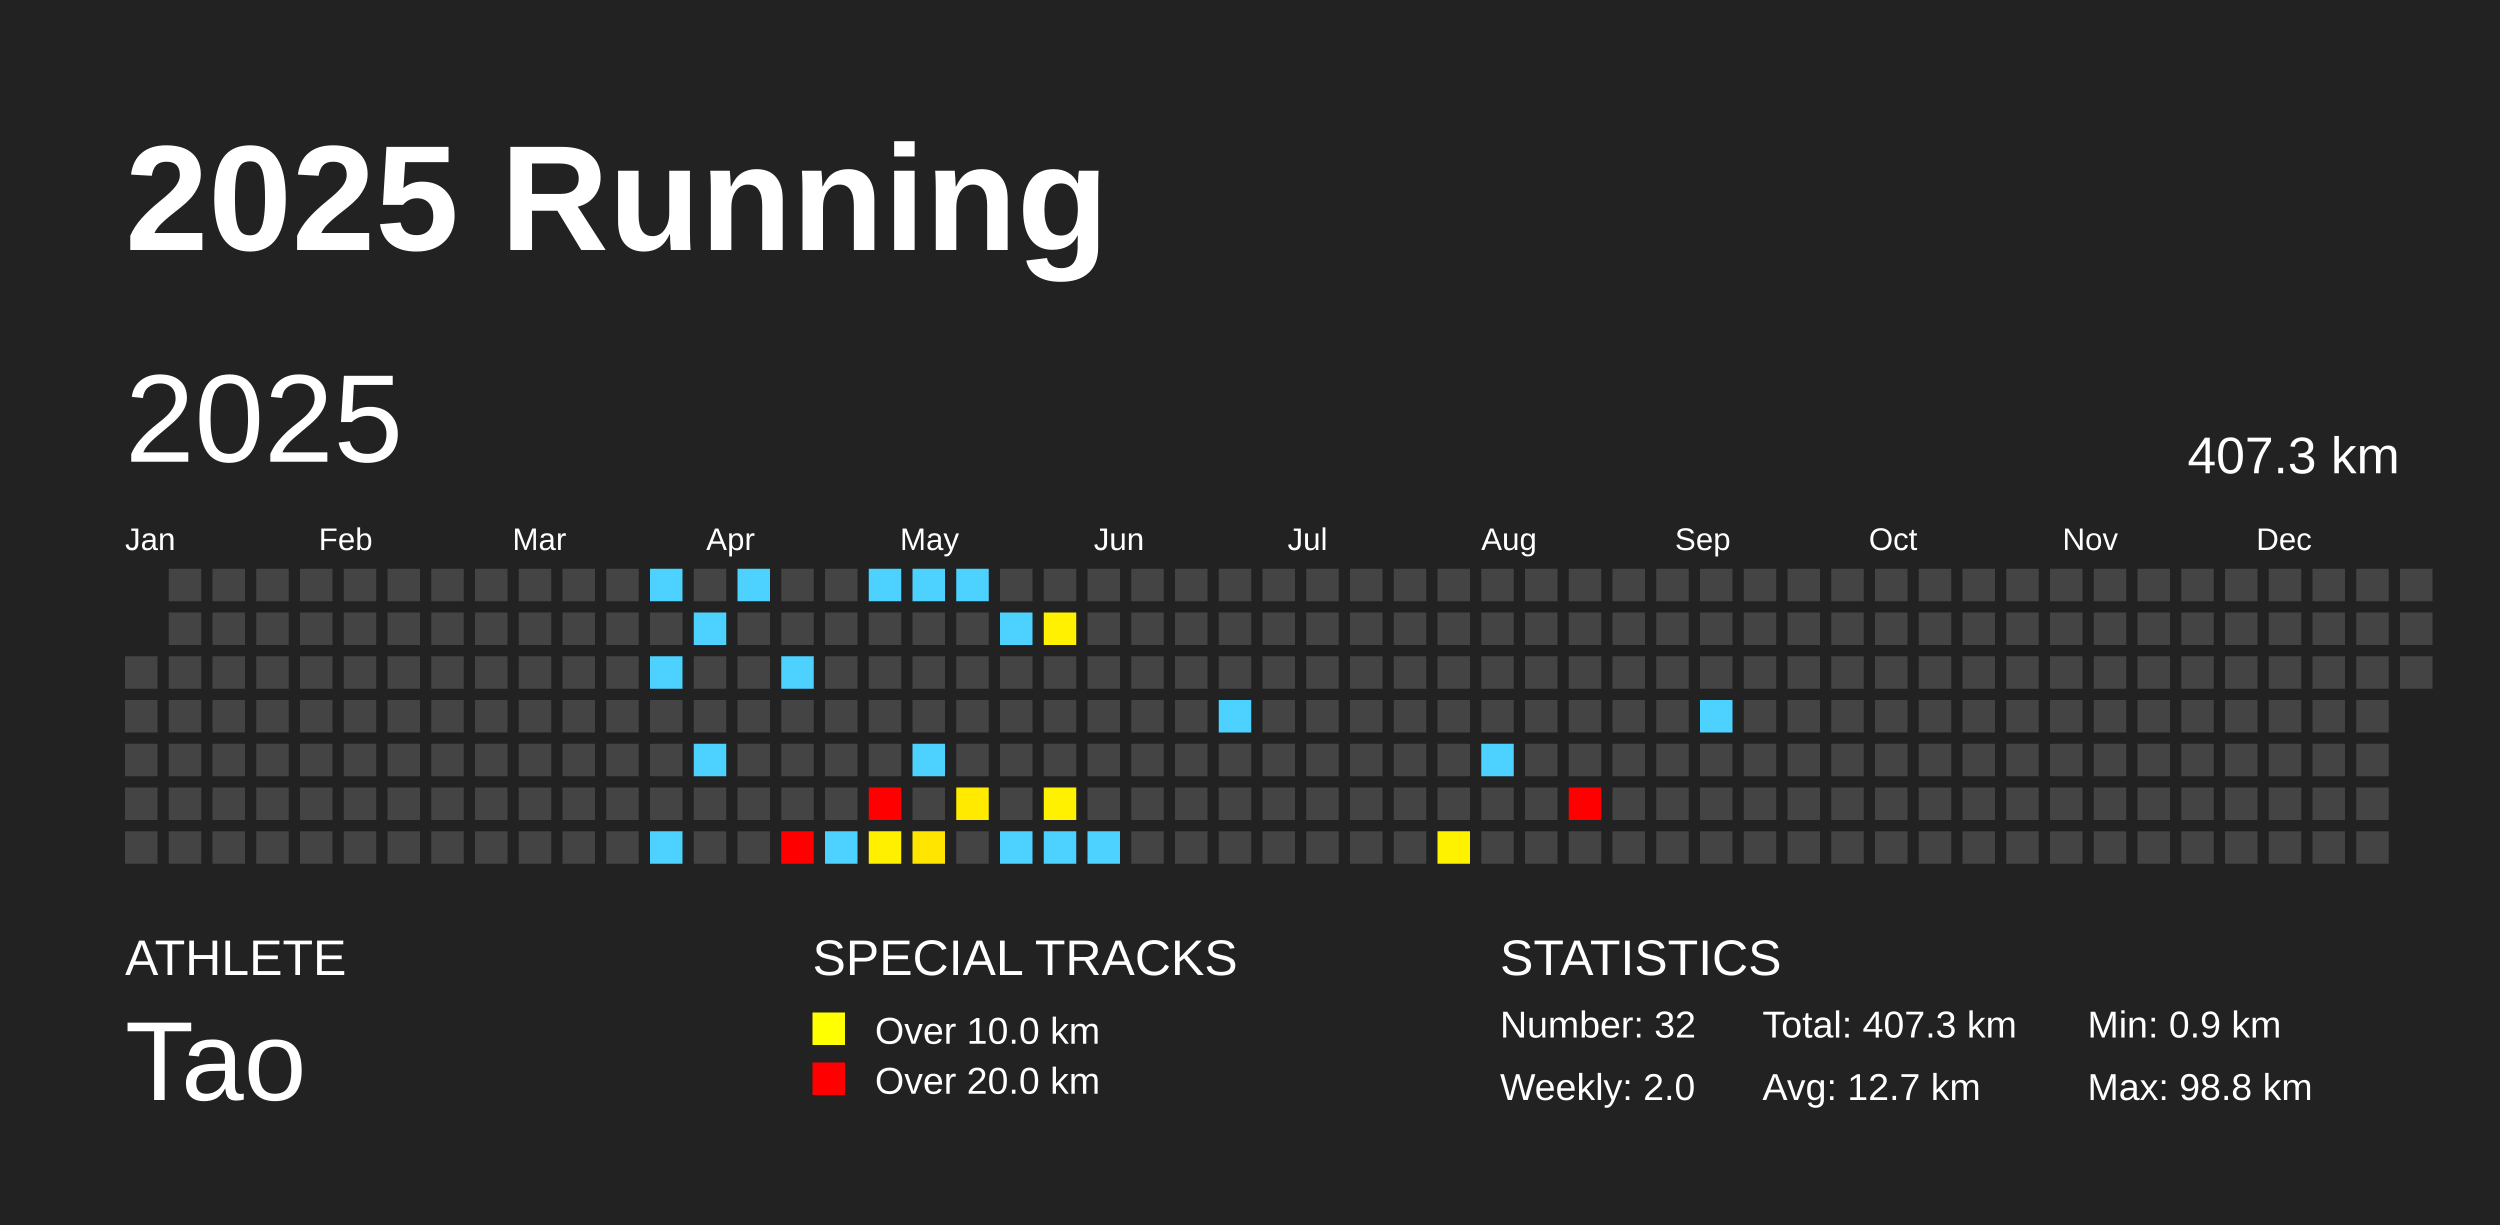
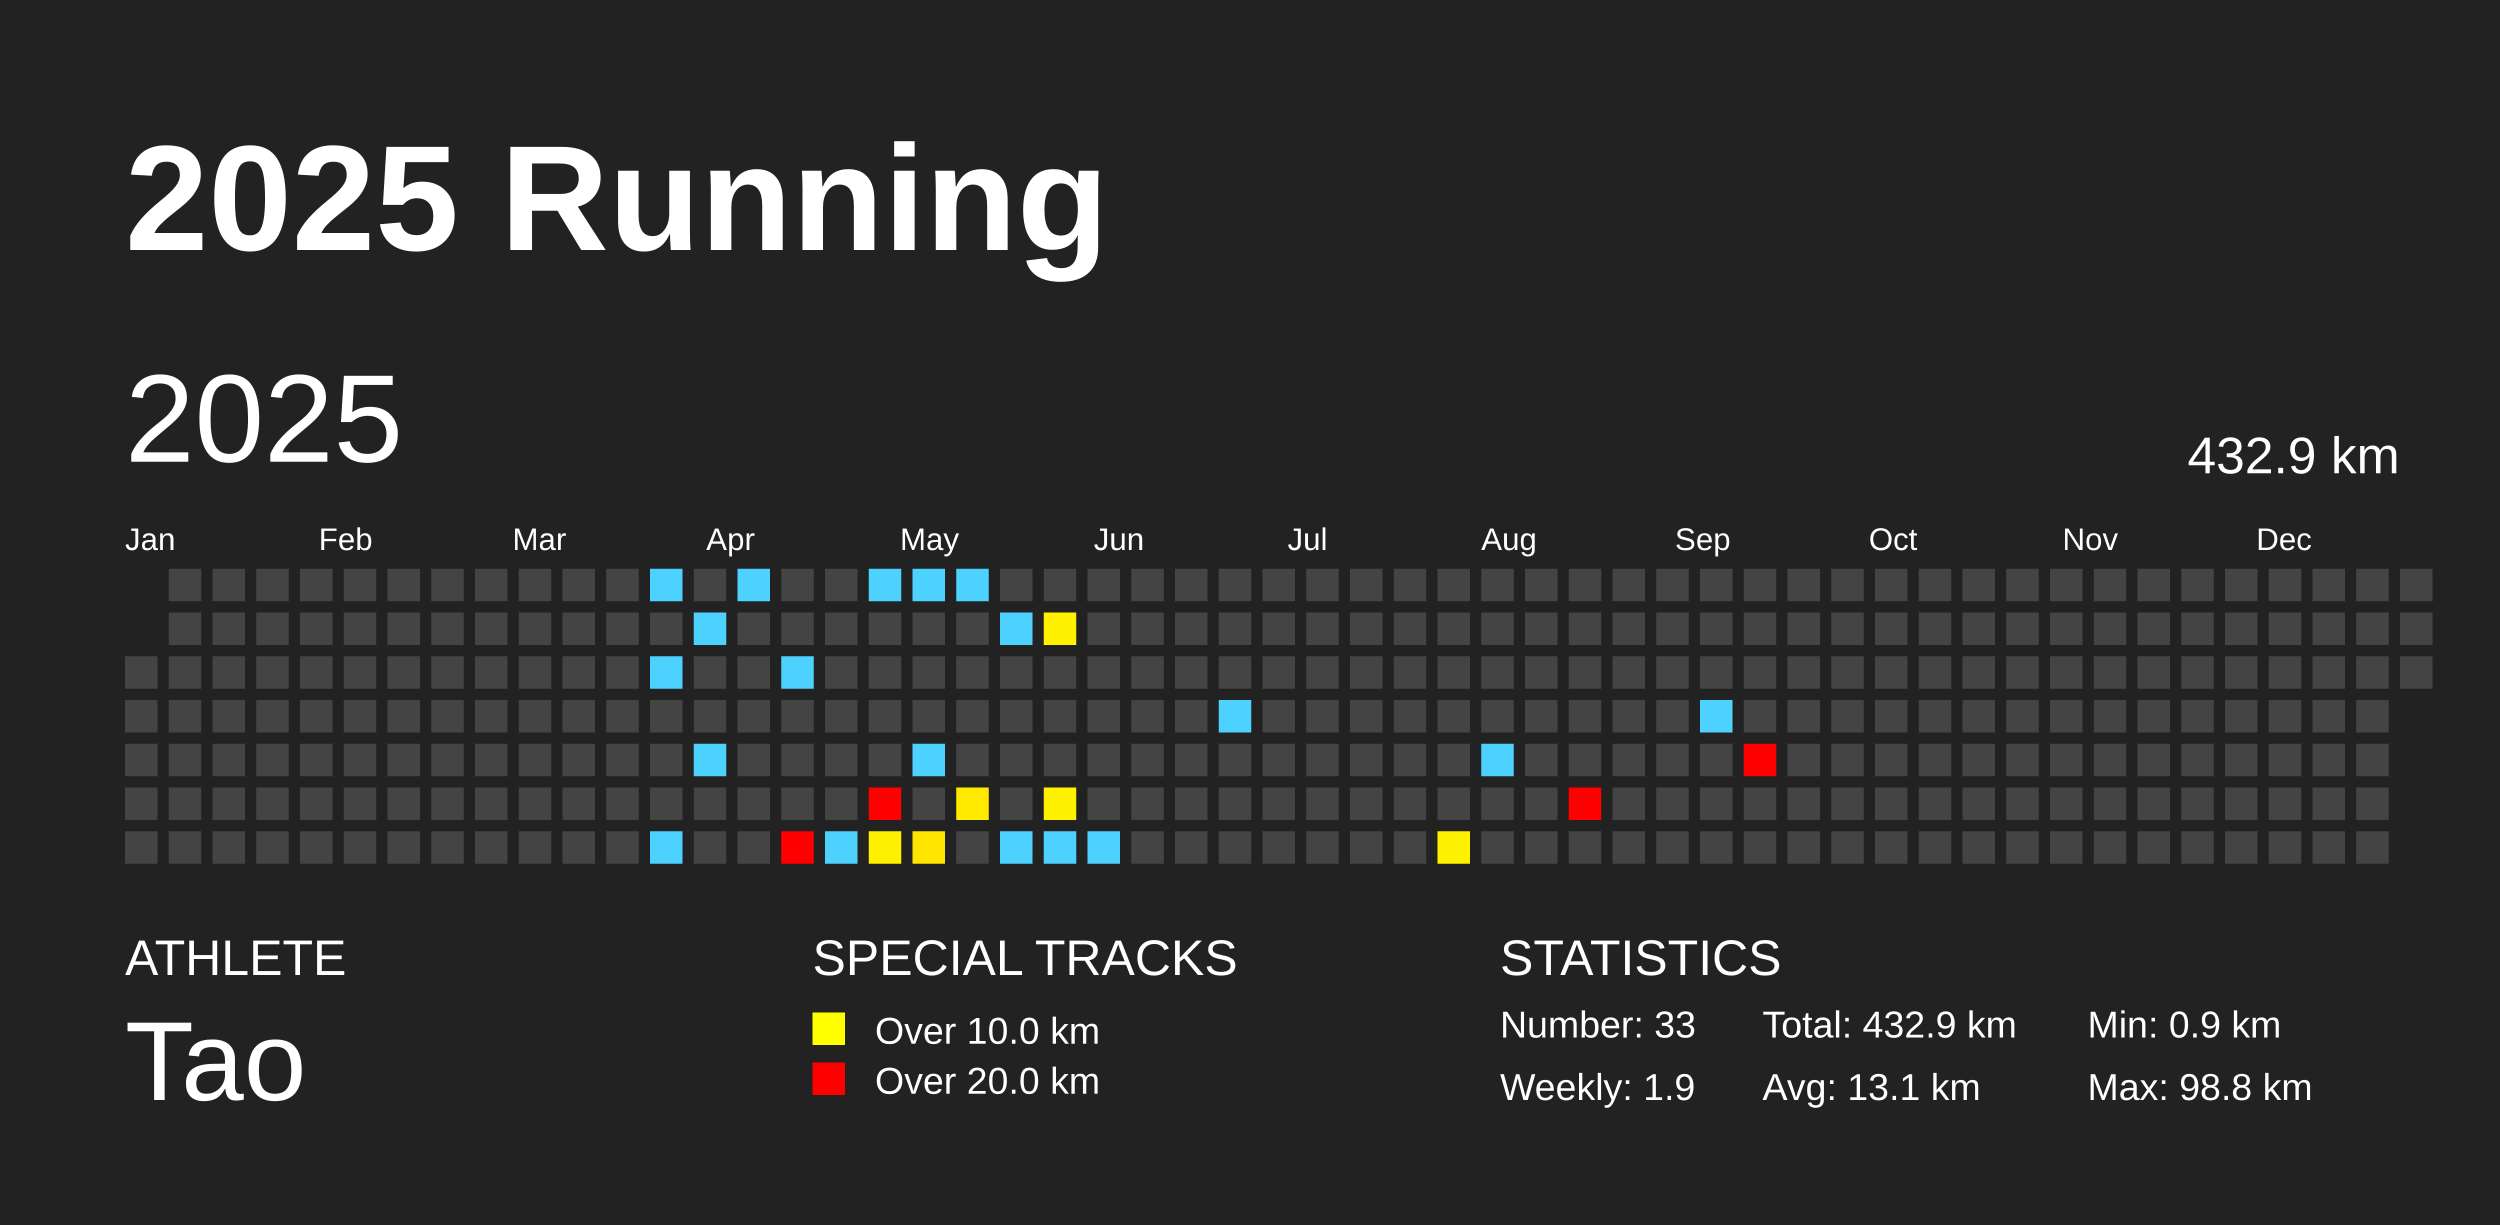
<svg xmlns="http://www.w3.org/2000/svg" baseProfile="full" height="98mm" version="1.1" viewBox="0,0,200,98" width="200mm">
  <defs />
  <rect fill="#222222" height="98" width="200" x="0" y="0" />
  <text fill="#FFFFFF" style="font-size:12px; font-family:Arial; font-weight:bold;" x="10" y="20">2025 Running</text>
  <text fill="#FFFFFF" style="font-size:4px; font-family:Arial" x="10" y="78">ATHLETE</text>
  <text fill="#FFFFFF" style="font-size:9px; font-family:Arial" x="10" y="88">Tao</text>
  <text fill="#FFFFFF" style="font-size:4px; font-family:Arial" x="65" y="78">SPECIAL TRACKS</text>
  <rect fill="yellow" height="2.6" width="2.6" x="65" y="81" />
  <text fill="#FFFFFF" style="font-size:3px; font-family:Arial" x="70" y="83.5">Over 10.0 km</text>
  <rect fill="red" height="2.6" width="2.6" x="65" y="85" />
  <text fill="#FFFFFF" style="font-size:3px; font-family:Arial" x="70" y="87.5">Over 20.0 km</text>
  <text fill="#FFFFFF" style="font-size:4px; font-family:Arial" x="120" y="78">STATISTICS</text>
-   <text fill="#FFFFFF" style="font-size:3px; font-family:Arial" x="120" y="83">Number: 32</text>
-   <text fill="#FFFFFF" style="font-size:3px; font-family:Arial" x="120" y="88">Weekly: 2.0</text>
-   <text fill="#FFFFFF" style="font-size:3px; font-family:Arial" x="141" y="83">Total: 407.3 km</text>
-   <text fill="#FFFFFF" style="font-size:3px; font-family:Arial" x="141" y="88">Avg: 12.7 km</text>
+   <text fill="#FFFFFF" style="font-size:3px; font-family:Arial" x="120" y="83">Number: 33</text>
+   <text fill="#FFFFFF" style="font-size:3px; font-family:Arial" x="120" y="88">Weekly: 1.9</text>
+   <text fill="#FFFFFF" style="font-size:3px; font-family:Arial" x="141" y="83">Total: 432.9 km</text>
+   <text fill="#FFFFFF" style="font-size:3px; font-family:Arial" x="141" y="88">Avg: 13.1 km</text>
  <text fill="#FFFFFF" style="font-size:3px; font-family:Arial" x="167" y="83">Min: 0.9 km</text>
  <text fill="#FFFFFF" style="font-size:3px; font-family:Arial" x="167" y="88">Max: 98.8 km</text>
  <text dominant-baseline="hanging" fill="#FFFFFF" style="font-size:10.0px; font-family:Arial;" x="10" y="30">2025</text>
-   <text dominant-baseline="hanging" fill="#FFFFFF" style="font-size:4.125px; font-family:Arial;" x="175" y="35">407.3 km</text>
+   <text dominant-baseline="hanging" fill="#FFFFFF" style="font-size:4.125px; font-family:Arial;" x="175" y="35">432.9 km</text>
  <text fill="#FFFFFF" style="font-size:2.5px; font-family:Arial" x="10.0" y="44">Jan</text>
  <text fill="#FFFFFF" style="font-size:2.5px; font-family:Arial" x="25.5" y="44">Feb</text>
  <text fill="#FFFFFF" style="font-size:2.5px; font-family:Arial" x="41.0" y="44">Mar</text>
  <text fill="#FFFFFF" style="font-size:2.5px; font-family:Arial" x="56.5" y="44">Apr</text>
  <text fill="#FFFFFF" style="font-size:2.5px; font-family:Arial" x="72.0" y="44">May</text>
  <text fill="#FFFFFF" style="font-size:2.5px; font-family:Arial" x="87.5" y="44">Jun</text>
  <text fill="#FFFFFF" style="font-size:2.5px; font-family:Arial" x="103.0" y="44">Jul</text>
  <text fill="#FFFFFF" style="font-size:2.5px; font-family:Arial" x="118.5" y="44">Aug</text>
  <text fill="#FFFFFF" style="font-size:2.5px; font-family:Arial" x="134.0" y="44">Sep</text>
  <text fill="#FFFFFF" style="font-size:2.5px; font-family:Arial" x="149.5" y="44">Oct</text>
  <text fill="#FFFFFF" style="font-size:2.5px; font-family:Arial" x="165.0" y="44">Nov</text>
  <text fill="#FFFFFF" style="font-size:2.5px; font-family:Arial" x="180.5" y="44">Dec</text>
  <rect fill="#444444" height="2.6" width="2.6" x="10.0" y="52.5" />
  <rect fill="#444444" height="2.6" width="2.6" x="10.0" y="56.0" />
  <rect fill="#444444" height="2.6" width="2.6" x="10.0" y="59.5" />
  <rect fill="#444444" height="2.6" width="2.6" x="10.0" y="63.0" />
  <rect fill="#444444" height="2.6" width="2.6" x="10.0" y="66.5" />
  <rect fill="#444444" height="2.6" width="2.6" x="13.5" y="45.5" />
  <rect fill="#444444" height="2.6" width="2.6" x="13.5" y="49.0" />
  <rect fill="#444444" height="2.6" width="2.6" x="13.5" y="52.5" />
  <rect fill="#444444" height="2.6" width="2.6" x="13.5" y="56.0" />
  <rect fill="#444444" height="2.6" width="2.6" x="13.5" y="59.5" />
  <rect fill="#444444" height="2.6" width="2.6" x="13.5" y="63.0" />
  <rect fill="#444444" height="2.6" width="2.6" x="13.5" y="66.5" />
  <rect fill="#444444" height="2.6" width="2.6" x="17.0" y="45.5" />
  <rect fill="#444444" height="2.6" width="2.6" x="17.0" y="49.0" />
  <rect fill="#444444" height="2.6" width="2.6" x="17.0" y="52.5" />
  <rect fill="#444444" height="2.6" width="2.6" x="17.0" y="56.0" />
  <rect fill="#444444" height="2.6" width="2.6" x="17.0" y="59.5" />
  <rect fill="#444444" height="2.6" width="2.6" x="17.0" y="63.0" />
  <rect fill="#444444" height="2.6" width="2.6" x="17.0" y="66.5" />
  <rect fill="#444444" height="2.6" width="2.6" x="20.5" y="45.5" />
  <rect fill="#444444" height="2.6" width="2.6" x="20.5" y="49.0" />
  <rect fill="#444444" height="2.6" width="2.6" x="20.5" y="52.5" />
  <rect fill="#444444" height="2.6" width="2.6" x="20.5" y="56.0" />
  <rect fill="#444444" height="2.6" width="2.6" x="20.5" y="59.5" />
  <rect fill="#444444" height="2.6" width="2.6" x="20.5" y="63.0" />
  <rect fill="#444444" height="2.6" width="2.6" x="20.5" y="66.5" />
  <rect fill="#444444" height="2.6" width="2.6" x="24.0" y="45.5" />
  <rect fill="#444444" height="2.6" width="2.6" x="24.0" y="49.0" />
  <rect fill="#444444" height="2.6" width="2.6" x="24.0" y="52.5" />
  <rect fill="#444444" height="2.6" width="2.6" x="24.0" y="56.0" />
  <rect fill="#444444" height="2.6" width="2.6" x="24.0" y="59.5" />
  <rect fill="#444444" height="2.6" width="2.6" x="24.0" y="63.0" />
  <rect fill="#444444" height="2.6" width="2.6" x="24.0" y="66.5" />
  <rect fill="#444444" height="2.6" width="2.6" x="27.5" y="45.5" />
  <rect fill="#444444" height="2.6" width="2.6" x="27.5" y="49.0" />
  <rect fill="#444444" height="2.6" width="2.6" x="27.5" y="52.5" />
  <rect fill="#444444" height="2.6" width="2.6" x="27.5" y="56.0" />
  <rect fill="#444444" height="2.6" width="2.6" x="27.5" y="59.5" />
  <rect fill="#444444" height="2.6" width="2.6" x="27.5" y="63.0" />
  <rect fill="#444444" height="2.6" width="2.6" x="27.5" y="66.5" />
  <rect fill="#444444" height="2.6" width="2.6" x="31.0" y="45.5" />
  <rect fill="#444444" height="2.6" width="2.6" x="31.0" y="49.0" />
  <rect fill="#444444" height="2.6" width="2.6" x="31.0" y="52.5" />
  <rect fill="#444444" height="2.6" width="2.6" x="31.0" y="56.0" />
  <rect fill="#444444" height="2.6" width="2.6" x="31.0" y="59.5" />
  <rect fill="#444444" height="2.6" width="2.6" x="31.0" y="63.0" />
  <rect fill="#444444" height="2.6" width="2.6" x="31.0" y="66.5" />
  <rect fill="#444444" height="2.6" width="2.6" x="34.5" y="45.5" />
  <rect fill="#444444" height="2.6" width="2.6" x="34.5" y="49.0" />
  <rect fill="#444444" height="2.6" width="2.6" x="34.5" y="52.5" />
  <rect fill="#444444" height="2.6" width="2.6" x="34.5" y="56.0" />
  <rect fill="#444444" height="2.6" width="2.6" x="34.5" y="59.5" />
  <rect fill="#444444" height="2.6" width="2.6" x="34.5" y="63.0" />
  <rect fill="#444444" height="2.6" width="2.6" x="34.5" y="66.5" />
  <rect fill="#444444" height="2.6" width="2.6" x="38.0" y="45.5" />
  <rect fill="#444444" height="2.6" width="2.6" x="38.0" y="49.0" />
  <rect fill="#444444" height="2.6" width="2.6" x="38.0" y="52.5" />
  <rect fill="#444444" height="2.6" width="2.6" x="38.0" y="56.0" />
  <rect fill="#444444" height="2.6" width="2.6" x="38.0" y="59.5" />
  <rect fill="#444444" height="2.6" width="2.6" x="38.0" y="63.0" />
  <rect fill="#444444" height="2.6" width="2.6" x="38.0" y="66.5" />
  <rect fill="#444444" height="2.6" width="2.6" x="41.5" y="45.5" />
  <rect fill="#444444" height="2.6" width="2.6" x="41.5" y="49.0" />
  <rect fill="#444444" height="2.6" width="2.6" x="41.5" y="52.5" />
  <rect fill="#444444" height="2.6" width="2.6" x="41.5" y="56.0" />
  <rect fill="#444444" height="2.6" width="2.6" x="41.5" y="59.5" />
  <rect fill="#444444" height="2.6" width="2.6" x="41.5" y="63.0" />
  <rect fill="#444444" height="2.6" width="2.6" x="41.5" y="66.5" />
  <rect fill="#444444" height="2.6" width="2.6" x="45.0" y="45.5" />
  <rect fill="#444444" height="2.6" width="2.6" x="45.0" y="49.0" />
  <rect fill="#444444" height="2.6" width="2.6" x="45.0" y="52.5" />
  <rect fill="#444444" height="2.6" width="2.6" x="45.0" y="56.0" />
  <rect fill="#444444" height="2.6" width="2.6" x="45.0" y="59.5" />
  <rect fill="#444444" height="2.6" width="2.6" x="45.0" y="63.0" />
  <rect fill="#444444" height="2.6" width="2.6" x="45.0" y="66.5" />
  <rect fill="#444444" height="2.6" width="2.6" x="48.5" y="45.5" />
  <rect fill="#444444" height="2.6" width="2.6" x="48.5" y="49.0" />
  <rect fill="#444444" height="2.6" width="2.6" x="48.5" y="52.5" />
  <rect fill="#444444" height="2.6" width="2.6" x="48.5" y="56.0" />
  <rect fill="#444444" height="2.6" width="2.6" x="48.5" y="59.5" />
  <rect fill="#444444" height="2.6" width="2.6" x="48.5" y="63.0" />
  <rect fill="#444444" height="2.6" width="2.6" x="48.5" y="66.5" />
  <rect fill="#4dd2ff" height="2.6" width="2.6" x="52.0" y="45.5" />
  <rect fill="#444444" height="2.6" width="2.6" x="52.0" y="49.0" />
  <rect fill="#4dd2ff" height="2.6" width="2.6" x="52.0" y="52.5" />
  <rect fill="#444444" height="2.6" width="2.6" x="52.0" y="56.0" />
  <rect fill="#444444" height="2.6" width="2.6" x="52.0" y="59.5" />
  <rect fill="#444444" height="2.6" width="2.6" x="52.0" y="63.0" />
  <rect fill="#4dd2ff" height="2.6" width="2.6" x="52.0" y="66.5" />
  <rect fill="#444444" height="2.6" width="2.6" x="55.5" y="45.5" />
  <rect fill="#4dd2ff" height="2.6" width="2.6" x="55.5" y="49.0" />
  <rect fill="#444444" height="2.6" width="2.6" x="55.5" y="52.5" />
  <rect fill="#444444" height="2.6" width="2.6" x="55.5" y="56.0" />
  <rect fill="#4dd2ff" height="2.6" width="2.6" x="55.5" y="59.5" />
  <rect fill="#444444" height="2.6" width="2.6" x="55.5" y="63.0" />
  <rect fill="#444444" height="2.6" width="2.6" x="55.5" y="66.5" />
  <rect fill="#4dd2ff" height="2.6" width="2.6" x="59.0" y="45.5" />
  <rect fill="#444444" height="2.6" width="2.6" x="59.0" y="49.0" />
  <rect fill="#444444" height="2.6" width="2.6" x="59.0" y="52.5" />
  <rect fill="#444444" height="2.6" width="2.6" x="59.0" y="56.0" />
  <rect fill="#444444" height="2.6" width="2.6" x="59.0" y="59.5" />
  <rect fill="#444444" height="2.6" width="2.6" x="59.0" y="63.0" />
  <rect fill="#444444" height="2.6" width="2.6" x="59.0" y="66.5" />
  <rect fill="#444444" height="2.6" width="2.6" x="62.5" y="45.5" />
  <rect fill="#444444" height="2.6" width="2.6" x="62.5" y="49.0" />
  <rect fill="#4dd2ff" height="2.6" width="2.6" x="62.5" y="52.5" />
  <rect fill="#444444" height="2.6" width="2.6" x="62.5" y="56.0" />
  <rect fill="#444444" height="2.6" width="2.6" x="62.5" y="59.5" />
  <rect fill="#444444" height="2.6" width="2.6" x="62.5" y="63.0" />
  <rect fill="red" height="2.6" width="2.6" x="62.5" y="66.5" />
  <rect fill="#444444" height="2.6" width="2.6" x="66.0" y="45.5" />
  <rect fill="#444444" height="2.6" width="2.6" x="66.0" y="49.0" />
  <rect fill="#444444" height="2.6" width="2.6" x="66.0" y="52.5" />
  <rect fill="#444444" height="2.6" width="2.6" x="66.0" y="56.0" />
  <rect fill="#444444" height="2.6" width="2.6" x="66.0" y="59.5" />
  <rect fill="#444444" height="2.6" width="2.6" x="66.0" y="63.0" />
  <rect fill="#4dd2ff" height="2.6" width="2.6" x="66.0" y="66.5" />
  <rect fill="#4dd2ff" height="2.6" width="2.6" x="69.5" y="45.5" />
  <rect fill="#444444" height="2.6" width="2.6" x="69.5" y="49.0" />
  <rect fill="#444444" height="2.6" width="2.6" x="69.5" y="52.5" />
  <rect fill="#444444" height="2.6" width="2.6" x="69.5" y="56.0" />
  <rect fill="#444444" height="2.6" width="2.6" x="69.5" y="59.5" />
  <rect fill="red" height="2.6" width="2.6" x="69.5" y="63.0" />
  <rect fill="#fff000" height="2.6" width="2.6" x="69.5" y="66.5" />
  <rect fill="#4dd2ff" height="2.6" width="2.6" x="73.0" y="45.5" />
  <rect fill="#444444" height="2.6" width="2.6" x="73.0" y="49.0" />
  <rect fill="#444444" height="2.6" width="2.6" x="73.0" y="52.5" />
  <rect fill="#444444" height="2.6" width="2.6" x="73.0" y="56.0" />
  <rect fill="#4dd2ff" height="2.6" width="2.6" x="73.0" y="59.5" />
  <rect fill="#444444" height="2.6" width="2.6" x="73.0" y="63.0" />
  <rect fill="#ffe500" height="2.6" width="2.6" x="73.0" y="66.5" />
  <rect fill="#4dd2ff" height="2.6" width="2.6" x="76.5" y="45.5" />
  <rect fill="#444444" height="2.6" width="2.6" x="76.5" y="49.0" />
  <rect fill="#444444" height="2.6" width="2.6" x="76.5" y="52.5" />
  <rect fill="#444444" height="2.6" width="2.6" x="76.5" y="56.0" />
  <rect fill="#444444" height="2.6" width="2.6" x="76.5" y="59.5" />
  <rect fill="#ffea00" height="2.6" width="2.6" x="76.5" y="63.0" />
  <rect fill="#444444" height="2.6" width="2.6" x="76.5" y="66.5" />
  <rect fill="#444444" height="2.6" width="2.6" x="80.0" y="45.5" />
  <rect fill="#4dd2ff" height="2.6" width="2.6" x="80.0" y="49.0" />
  <rect fill="#444444" height="2.6" width="2.6" x="80.0" y="52.5" />
  <rect fill="#444444" height="2.6" width="2.6" x="80.0" y="56.0" />
  <rect fill="#444444" height="2.6" width="2.6" x="80.0" y="59.5" />
  <rect fill="#444444" height="2.6" width="2.6" x="80.0" y="63.0" />
  <rect fill="#4dd2ff" height="2.6" width="2.6" x="80.0" y="66.5" />
  <rect fill="#444444" height="2.6" width="2.6" x="83.5" y="45.5" />
  <rect fill="#fff100" height="2.6" width="2.6" x="83.5" y="49.0" />
  <rect fill="#444444" height="2.6" width="2.6" x="83.5" y="52.5" />
  <rect fill="#444444" height="2.6" width="2.6" x="83.5" y="56.0" />
  <rect fill="#444444" height="2.6" width="2.6" x="83.5" y="59.5" />
  <rect fill="#fff100" height="2.6" width="2.6" x="83.5" y="63.0" />
  <rect fill="#4dd2ff" height="2.6" width="2.6" x="83.5" y="66.5" />
  <rect fill="#444444" height="2.6" width="2.6" x="87.0" y="45.5" />
  <rect fill="#444444" height="2.6" width="2.6" x="87.0" y="49.0" />
  <rect fill="#444444" height="2.6" width="2.6" x="87.0" y="52.5" />
  <rect fill="#444444" height="2.6" width="2.6" x="87.0" y="56.0" />
  <rect fill="#444444" height="2.6" width="2.6" x="87.0" y="59.5" />
  <rect fill="#444444" height="2.6" width="2.6" x="87.0" y="63.0" />
  <rect fill="#4dd2ff" height="2.6" width="2.6" x="87.0" y="66.5" />
  <rect fill="#444444" height="2.6" width="2.6" x="90.5" y="45.5" />
  <rect fill="#444444" height="2.6" width="2.6" x="90.5" y="49.0" />
  <rect fill="#444444" height="2.6" width="2.6" x="90.5" y="52.5" />
  <rect fill="#444444" height="2.6" width="2.6" x="90.5" y="56.0" />
  <rect fill="#444444" height="2.6" width="2.6" x="90.5" y="59.5" />
  <rect fill="#444444" height="2.6" width="2.6" x="90.5" y="63.0" />
  <rect fill="#444444" height="2.6" width="2.6" x="90.5" y="66.5" />
  <rect fill="#444444" height="2.6" width="2.6" x="94.0" y="45.5" />
  <rect fill="#444444" height="2.6" width="2.6" x="94.0" y="49.0" />
  <rect fill="#444444" height="2.6" width="2.6" x="94.0" y="52.5" />
  <rect fill="#444444" height="2.6" width="2.6" x="94.0" y="56.0" />
  <rect fill="#444444" height="2.6" width="2.6" x="94.0" y="59.5" />
  <rect fill="#444444" height="2.6" width="2.6" x="94.0" y="63.0" />
  <rect fill="#444444" height="2.6" width="2.6" x="94.0" y="66.5" />
  <rect fill="#444444" height="2.6" width="2.6" x="97.5" y="45.5" />
  <rect fill="#444444" height="2.6" width="2.6" x="97.5" y="49.0" />
  <rect fill="#444444" height="2.6" width="2.6" x="97.5" y="52.5" />
  <rect fill="#4dd2ff" height="2.6" width="2.6" x="97.5" y="56.0" />
  <rect fill="#444444" height="2.6" width="2.6" x="97.5" y="59.5" />
  <rect fill="#444444" height="2.6" width="2.6" x="97.5" y="63.0" />
  <rect fill="#444444" height="2.6" width="2.6" x="97.5" y="66.5" />
  <rect fill="#444444" height="2.6" width="2.6" x="101.0" y="45.5" />
  <rect fill="#444444" height="2.6" width="2.6" x="101.0" y="49.0" />
  <rect fill="#444444" height="2.6" width="2.6" x="101.0" y="52.5" />
  <rect fill="#444444" height="2.6" width="2.6" x="101.0" y="56.0" />
  <rect fill="#444444" height="2.6" width="2.6" x="101.0" y="59.5" />
  <rect fill="#444444" height="2.6" width="2.6" x="101.0" y="63.0" />
  <rect fill="#444444" height="2.6" width="2.6" x="101.0" y="66.5" />
  <rect fill="#444444" height="2.6" width="2.6" x="104.5" y="45.5" />
  <rect fill="#444444" height="2.6" width="2.6" x="104.5" y="49.0" />
  <rect fill="#444444" height="2.6" width="2.6" x="104.5" y="52.5" />
  <rect fill="#444444" height="2.6" width="2.6" x="104.5" y="56.0" />
  <rect fill="#444444" height="2.6" width="2.6" x="104.5" y="59.5" />
  <rect fill="#444444" height="2.6" width="2.6" x="104.5" y="63.0" />
  <rect fill="#444444" height="2.6" width="2.6" x="104.5" y="66.5" />
  <rect fill="#444444" height="2.6" width="2.6" x="108.0" y="45.5" />
  <rect fill="#444444" height="2.6" width="2.6" x="108.0" y="49.0" />
  <rect fill="#444444" height="2.6" width="2.6" x="108.0" y="52.5" />
  <rect fill="#444444" height="2.6" width="2.6" x="108.0" y="56.0" />
  <rect fill="#444444" height="2.6" width="2.6" x="108.0" y="59.5" />
  <rect fill="#444444" height="2.6" width="2.6" x="108.0" y="63.0" />
  <rect fill="#444444" height="2.6" width="2.6" x="108.0" y="66.5" />
  <rect fill="#444444" height="2.6" width="2.6" x="111.5" y="45.5" />
  <rect fill="#444444" height="2.6" width="2.6" x="111.5" y="49.0" />
  <rect fill="#444444" height="2.6" width="2.6" x="111.5" y="52.5" />
  <rect fill="#444444" height="2.6" width="2.6" x="111.5" y="56.0" />
  <rect fill="#444444" height="2.6" width="2.6" x="111.5" y="59.5" />
  <rect fill="#444444" height="2.6" width="2.6" x="111.5" y="63.0" />
  <rect fill="#444444" height="2.6" width="2.6" x="111.5" y="66.5" />
  <rect fill="#444444" height="2.6" width="2.6" x="115.0" y="45.5" />
  <rect fill="#444444" height="2.6" width="2.6" x="115.0" y="49.0" />
  <rect fill="#444444" height="2.6" width="2.6" x="115.0" y="52.5" />
  <rect fill="#444444" height="2.6" width="2.6" x="115.0" y="56.0" />
  <rect fill="#444444" height="2.6" width="2.6" x="115.0" y="59.5" />
  <rect fill="#444444" height="2.6" width="2.6" x="115.0" y="63.0" />
  <rect fill="#fff200" height="2.6" width="2.6" x="115.0" y="66.5" />
  <rect fill="#444444" height="2.6" width="2.6" x="118.5" y="45.5" />
  <rect fill="#444444" height="2.6" width="2.6" x="118.5" y="49.0" />
  <rect fill="#444444" height="2.6" width="2.6" x="118.5" y="52.5" />
  <rect fill="#444444" height="2.6" width="2.6" x="118.5" y="56.0" />
  <rect fill="#4dd2ff" height="2.6" width="2.6" x="118.5" y="59.5" />
  <rect fill="#444444" height="2.6" width="2.6" x="118.5" y="63.0" />
  <rect fill="#444444" height="2.6" width="2.6" x="118.5" y="66.5" />
  <rect fill="#444444" height="2.6" width="2.6" x="122.0" y="45.5" />
  <rect fill="#444444" height="2.6" width="2.6" x="122.0" y="49.0" />
  <rect fill="#444444" height="2.6" width="2.6" x="122.0" y="52.5" />
  <rect fill="#444444" height="2.6" width="2.6" x="122.0" y="56.0" />
  <rect fill="#444444" height="2.6" width="2.6" x="122.0" y="59.5" />
  <rect fill="#444444" height="2.6" width="2.6" x="122.0" y="63.0" />
  <rect fill="#444444" height="2.6" width="2.6" x="122.0" y="66.5" />
  <rect fill="#444444" height="2.6" width="2.6" x="125.5" y="45.5" />
  <rect fill="#444444" height="2.6" width="2.6" x="125.5" y="49.0" />
  <rect fill="#444444" height="2.6" width="2.6" x="125.5" y="52.5" />
  <rect fill="#444444" height="2.6" width="2.6" x="125.5" y="56.0" />
  <rect fill="#444444" height="2.6" width="2.6" x="125.5" y="59.5" />
  <rect fill="red" height="2.6" width="2.6" x="125.5" y="63.0" />
  <rect fill="#444444" height="2.6" width="2.6" x="125.5" y="66.5" />
  <rect fill="#444444" height="2.6" width="2.6" x="129.0" y="45.5" />
  <rect fill="#444444" height="2.6" width="2.6" x="129.0" y="49.0" />
  <rect fill="#444444" height="2.6" width="2.6" x="129.0" y="52.5" />
  <rect fill="#444444" height="2.6" width="2.6" x="129.0" y="56.0" />
  <rect fill="#444444" height="2.6" width="2.6" x="129.0" y="59.5" />
  <rect fill="#444444" height="2.6" width="2.6" x="129.0" y="63.0" />
  <rect fill="#444444" height="2.6" width="2.6" x="129.0" y="66.5" />
  <rect fill="#444444" height="2.6" width="2.6" x="132.5" y="45.5" />
  <rect fill="#444444" height="2.6" width="2.6" x="132.5" y="49.0" />
  <rect fill="#444444" height="2.6" width="2.6" x="132.5" y="52.5" />
  <rect fill="#444444" height="2.6" width="2.6" x="132.5" y="56.0" />
  <rect fill="#444444" height="2.6" width="2.6" x="132.5" y="59.5" />
  <rect fill="#444444" height="2.6" width="2.6" x="132.5" y="63.0" />
  <rect fill="#444444" height="2.6" width="2.6" x="132.5" y="66.5" />
  <rect fill="#444444" height="2.6" width="2.6" x="136.0" y="45.5" />
  <rect fill="#444444" height="2.6" width="2.6" x="136.0" y="49.0" />
  <rect fill="#444444" height="2.6" width="2.6" x="136.0" y="52.5" />
  <rect fill="#4dd2ff" height="2.6" width="2.6" x="136.0" y="56.0" />
  <rect fill="#444444" height="2.6" width="2.6" x="136.0" y="59.5" />
  <rect fill="#444444" height="2.6" width="2.6" x="136.0" y="63.0" />
  <rect fill="#444444" height="2.6" width="2.6" x="136.0" y="66.5" />
  <rect fill="#444444" height="2.6" width="2.6" x="139.5" y="45.5" />
  <rect fill="#444444" height="2.6" width="2.6" x="139.5" y="49.0" />
  <rect fill="#444444" height="2.6" width="2.6" x="139.5" y="52.5" />
  <rect fill="#444444" height="2.6" width="2.6" x="139.5" y="56.0" />
-   <rect fill="#444444" height="2.6" width="2.6" x="139.5" y="59.5" />
+   <rect fill="red" height="2.6" width="2.6" x="139.5" y="59.5" />
  <rect fill="#444444" height="2.6" width="2.6" x="139.5" y="63.0" />
  <rect fill="#444444" height="2.6" width="2.6" x="139.5" y="66.5" />
  <rect fill="#444444" height="2.6" width="2.6" x="143.0" y="45.5" />
  <rect fill="#444444" height="2.6" width="2.6" x="143.0" y="49.0" />
  <rect fill="#444444" height="2.6" width="2.6" x="143.0" y="52.5" />
  <rect fill="#444444" height="2.6" width="2.6" x="143.0" y="56.0" />
  <rect fill="#444444" height="2.6" width="2.6" x="143.0" y="59.5" />
  <rect fill="#444444" height="2.6" width="2.6" x="143.0" y="63.0" />
  <rect fill="#444444" height="2.6" width="2.6" x="143.0" y="66.5" />
  <rect fill="#444444" height="2.6" width="2.6" x="146.5" y="45.5" />
  <rect fill="#444444" height="2.6" width="2.6" x="146.5" y="49.0" />
  <rect fill="#444444" height="2.6" width="2.6" x="146.5" y="52.5" />
  <rect fill="#444444" height="2.6" width="2.6" x="146.5" y="56.0" />
  <rect fill="#444444" height="2.6" width="2.6" x="146.5" y="59.5" />
  <rect fill="#444444" height="2.6" width="2.6" x="146.5" y="63.0" />
  <rect fill="#444444" height="2.6" width="2.6" x="146.5" y="66.5" />
  <rect fill="#444444" height="2.6" width="2.6" x="150.0" y="45.5" />
  <rect fill="#444444" height="2.6" width="2.6" x="150.0" y="49.0" />
  <rect fill="#444444" height="2.6" width="2.6" x="150.0" y="52.5" />
  <rect fill="#444444" height="2.6" width="2.6" x="150.0" y="56.0" />
  <rect fill="#444444" height="2.6" width="2.6" x="150.0" y="59.5" />
  <rect fill="#444444" height="2.6" width="2.6" x="150.0" y="63.0" />
  <rect fill="#444444" height="2.6" width="2.6" x="150.0" y="66.5" />
  <rect fill="#444444" height="2.6" width="2.6" x="153.5" y="45.5" />
  <rect fill="#444444" height="2.6" width="2.6" x="153.5" y="49.0" />
  <rect fill="#444444" height="2.6" width="2.6" x="153.5" y="52.5" />
  <rect fill="#444444" height="2.6" width="2.6" x="153.5" y="56.0" />
  <rect fill="#444444" height="2.6" width="2.6" x="153.5" y="59.5" />
  <rect fill="#444444" height="2.6" width="2.6" x="153.5" y="63.0" />
  <rect fill="#444444" height="2.6" width="2.6" x="153.5" y="66.5" />
  <rect fill="#444444" height="2.6" width="2.6" x="157.0" y="45.5" />
  <rect fill="#444444" height="2.6" width="2.6" x="157.0" y="49.0" />
  <rect fill="#444444" height="2.6" width="2.6" x="157.0" y="52.5" />
  <rect fill="#444444" height="2.6" width="2.6" x="157.0" y="56.0" />
  <rect fill="#444444" height="2.6" width="2.6" x="157.0" y="59.5" />
  <rect fill="#444444" height="2.6" width="2.6" x="157.0" y="63.0" />
  <rect fill="#444444" height="2.6" width="2.6" x="157.0" y="66.5" />
  <rect fill="#444444" height="2.6" width="2.6" x="160.5" y="45.5" />
  <rect fill="#444444" height="2.6" width="2.6" x="160.5" y="49.0" />
  <rect fill="#444444" height="2.6" width="2.6" x="160.5" y="52.5" />
  <rect fill="#444444" height="2.6" width="2.6" x="160.5" y="56.0" />
  <rect fill="#444444" height="2.6" width="2.6" x="160.5" y="59.5" />
  <rect fill="#444444" height="2.6" width="2.6" x="160.5" y="63.0" />
  <rect fill="#444444" height="2.6" width="2.6" x="160.5" y="66.5" />
  <rect fill="#444444" height="2.6" width="2.6" x="164.0" y="45.5" />
  <rect fill="#444444" height="2.6" width="2.6" x="164.0" y="49.0" />
  <rect fill="#444444" height="2.6" width="2.6" x="164.0" y="52.5" />
  <rect fill="#444444" height="2.6" width="2.6" x="164.0" y="56.0" />
  <rect fill="#444444" height="2.6" width="2.6" x="164.0" y="59.5" />
  <rect fill="#444444" height="2.6" width="2.6" x="164.0" y="63.0" />
  <rect fill="#444444" height="2.6" width="2.6" x="164.0" y="66.5" />
  <rect fill="#444444" height="2.6" width="2.6" x="167.5" y="45.5" />
  <rect fill="#444444" height="2.6" width="2.6" x="167.5" y="49.0" />
  <rect fill="#444444" height="2.6" width="2.6" x="167.5" y="52.5" />
  <rect fill="#444444" height="2.6" width="2.6" x="167.5" y="56.0" />
  <rect fill="#444444" height="2.6" width="2.6" x="167.5" y="59.5" />
  <rect fill="#444444" height="2.6" width="2.6" x="167.5" y="63.0" />
  <rect fill="#444444" height="2.6" width="2.6" x="167.5" y="66.5" />
  <rect fill="#444444" height="2.6" width="2.6" x="171.0" y="45.5" />
  <rect fill="#444444" height="2.6" width="2.6" x="171.0" y="49.0" />
  <rect fill="#444444" height="2.6" width="2.6" x="171.0" y="52.5" />
  <rect fill="#444444" height="2.6" width="2.6" x="171.0" y="56.0" />
  <rect fill="#444444" height="2.6" width="2.6" x="171.0" y="59.5" />
  <rect fill="#444444" height="2.6" width="2.6" x="171.0" y="63.0" />
  <rect fill="#444444" height="2.6" width="2.6" x="171.0" y="66.5" />
  <rect fill="#444444" height="2.6" width="2.6" x="174.5" y="45.5" />
  <rect fill="#444444" height="2.6" width="2.6" x="174.5" y="49.0" />
  <rect fill="#444444" height="2.6" width="2.6" x="174.5" y="52.5" />
  <rect fill="#444444" height="2.6" width="2.6" x="174.5" y="56.0" />
  <rect fill="#444444" height="2.6" width="2.6" x="174.5" y="59.5" />
  <rect fill="#444444" height="2.6" width="2.6" x="174.5" y="63.0" />
  <rect fill="#444444" height="2.6" width="2.6" x="174.5" y="66.5" />
  <rect fill="#444444" height="2.6" width="2.6" x="178.0" y="45.5" />
  <rect fill="#444444" height="2.6" width="2.6" x="178.0" y="49.0" />
  <rect fill="#444444" height="2.6" width="2.6" x="178.0" y="52.5" />
  <rect fill="#444444" height="2.6" width="2.6" x="178.0" y="56.0" />
  <rect fill="#444444" height="2.6" width="2.6" x="178.0" y="59.5" />
  <rect fill="#444444" height="2.6" width="2.6" x="178.0" y="63.0" />
  <rect fill="#444444" height="2.6" width="2.6" x="178.0" y="66.5" />
  <rect fill="#444444" height="2.6" width="2.6" x="181.5" y="45.5" />
  <rect fill="#444444" height="2.6" width="2.6" x="181.5" y="49.0" />
  <rect fill="#444444" height="2.6" width="2.6" x="181.5" y="52.5" />
  <rect fill="#444444" height="2.6" width="2.6" x="181.5" y="56.0" />
  <rect fill="#444444" height="2.6" width="2.6" x="181.5" y="59.5" />
  <rect fill="#444444" height="2.6" width="2.6" x="181.5" y="63.0" />
  <rect fill="#444444" height="2.6" width="2.6" x="181.5" y="66.5" />
  <rect fill="#444444" height="2.6" width="2.6" x="185.0" y="45.5" />
  <rect fill="#444444" height="2.6" width="2.6" x="185.0" y="49.0" />
  <rect fill="#444444" height="2.6" width="2.6" x="185.0" y="52.5" />
  <rect fill="#444444" height="2.6" width="2.6" x="185.0" y="56.0" />
  <rect fill="#444444" height="2.6" width="2.6" x="185.0" y="59.5" />
  <rect fill="#444444" height="2.6" width="2.6" x="185.0" y="63.0" />
  <rect fill="#444444" height="2.6" width="2.6" x="185.0" y="66.5" />
  <rect fill="#444444" height="2.6" width="2.6" x="188.5" y="45.5" />
  <rect fill="#444444" height="2.6" width="2.6" x="188.5" y="49.0" />
  <rect fill="#444444" height="2.6" width="2.6" x="188.5" y="52.5" />
  <rect fill="#444444" height="2.6" width="2.6" x="188.5" y="56.0" />
  <rect fill="#444444" height="2.6" width="2.6" x="188.5" y="59.5" />
  <rect fill="#444444" height="2.6" width="2.6" x="188.5" y="63.0" />
  <rect fill="#444444" height="2.6" width="2.6" x="188.5" y="66.5" />
  <rect fill="#444444" height="2.6" width="2.6" x="192.0" y="45.5" />
  <rect fill="#444444" height="2.6" width="2.6" x="192.0" y="49.0" />
  <rect fill="#444444" height="2.6" width="2.6" x="192.0" y="52.5" />
</svg>
